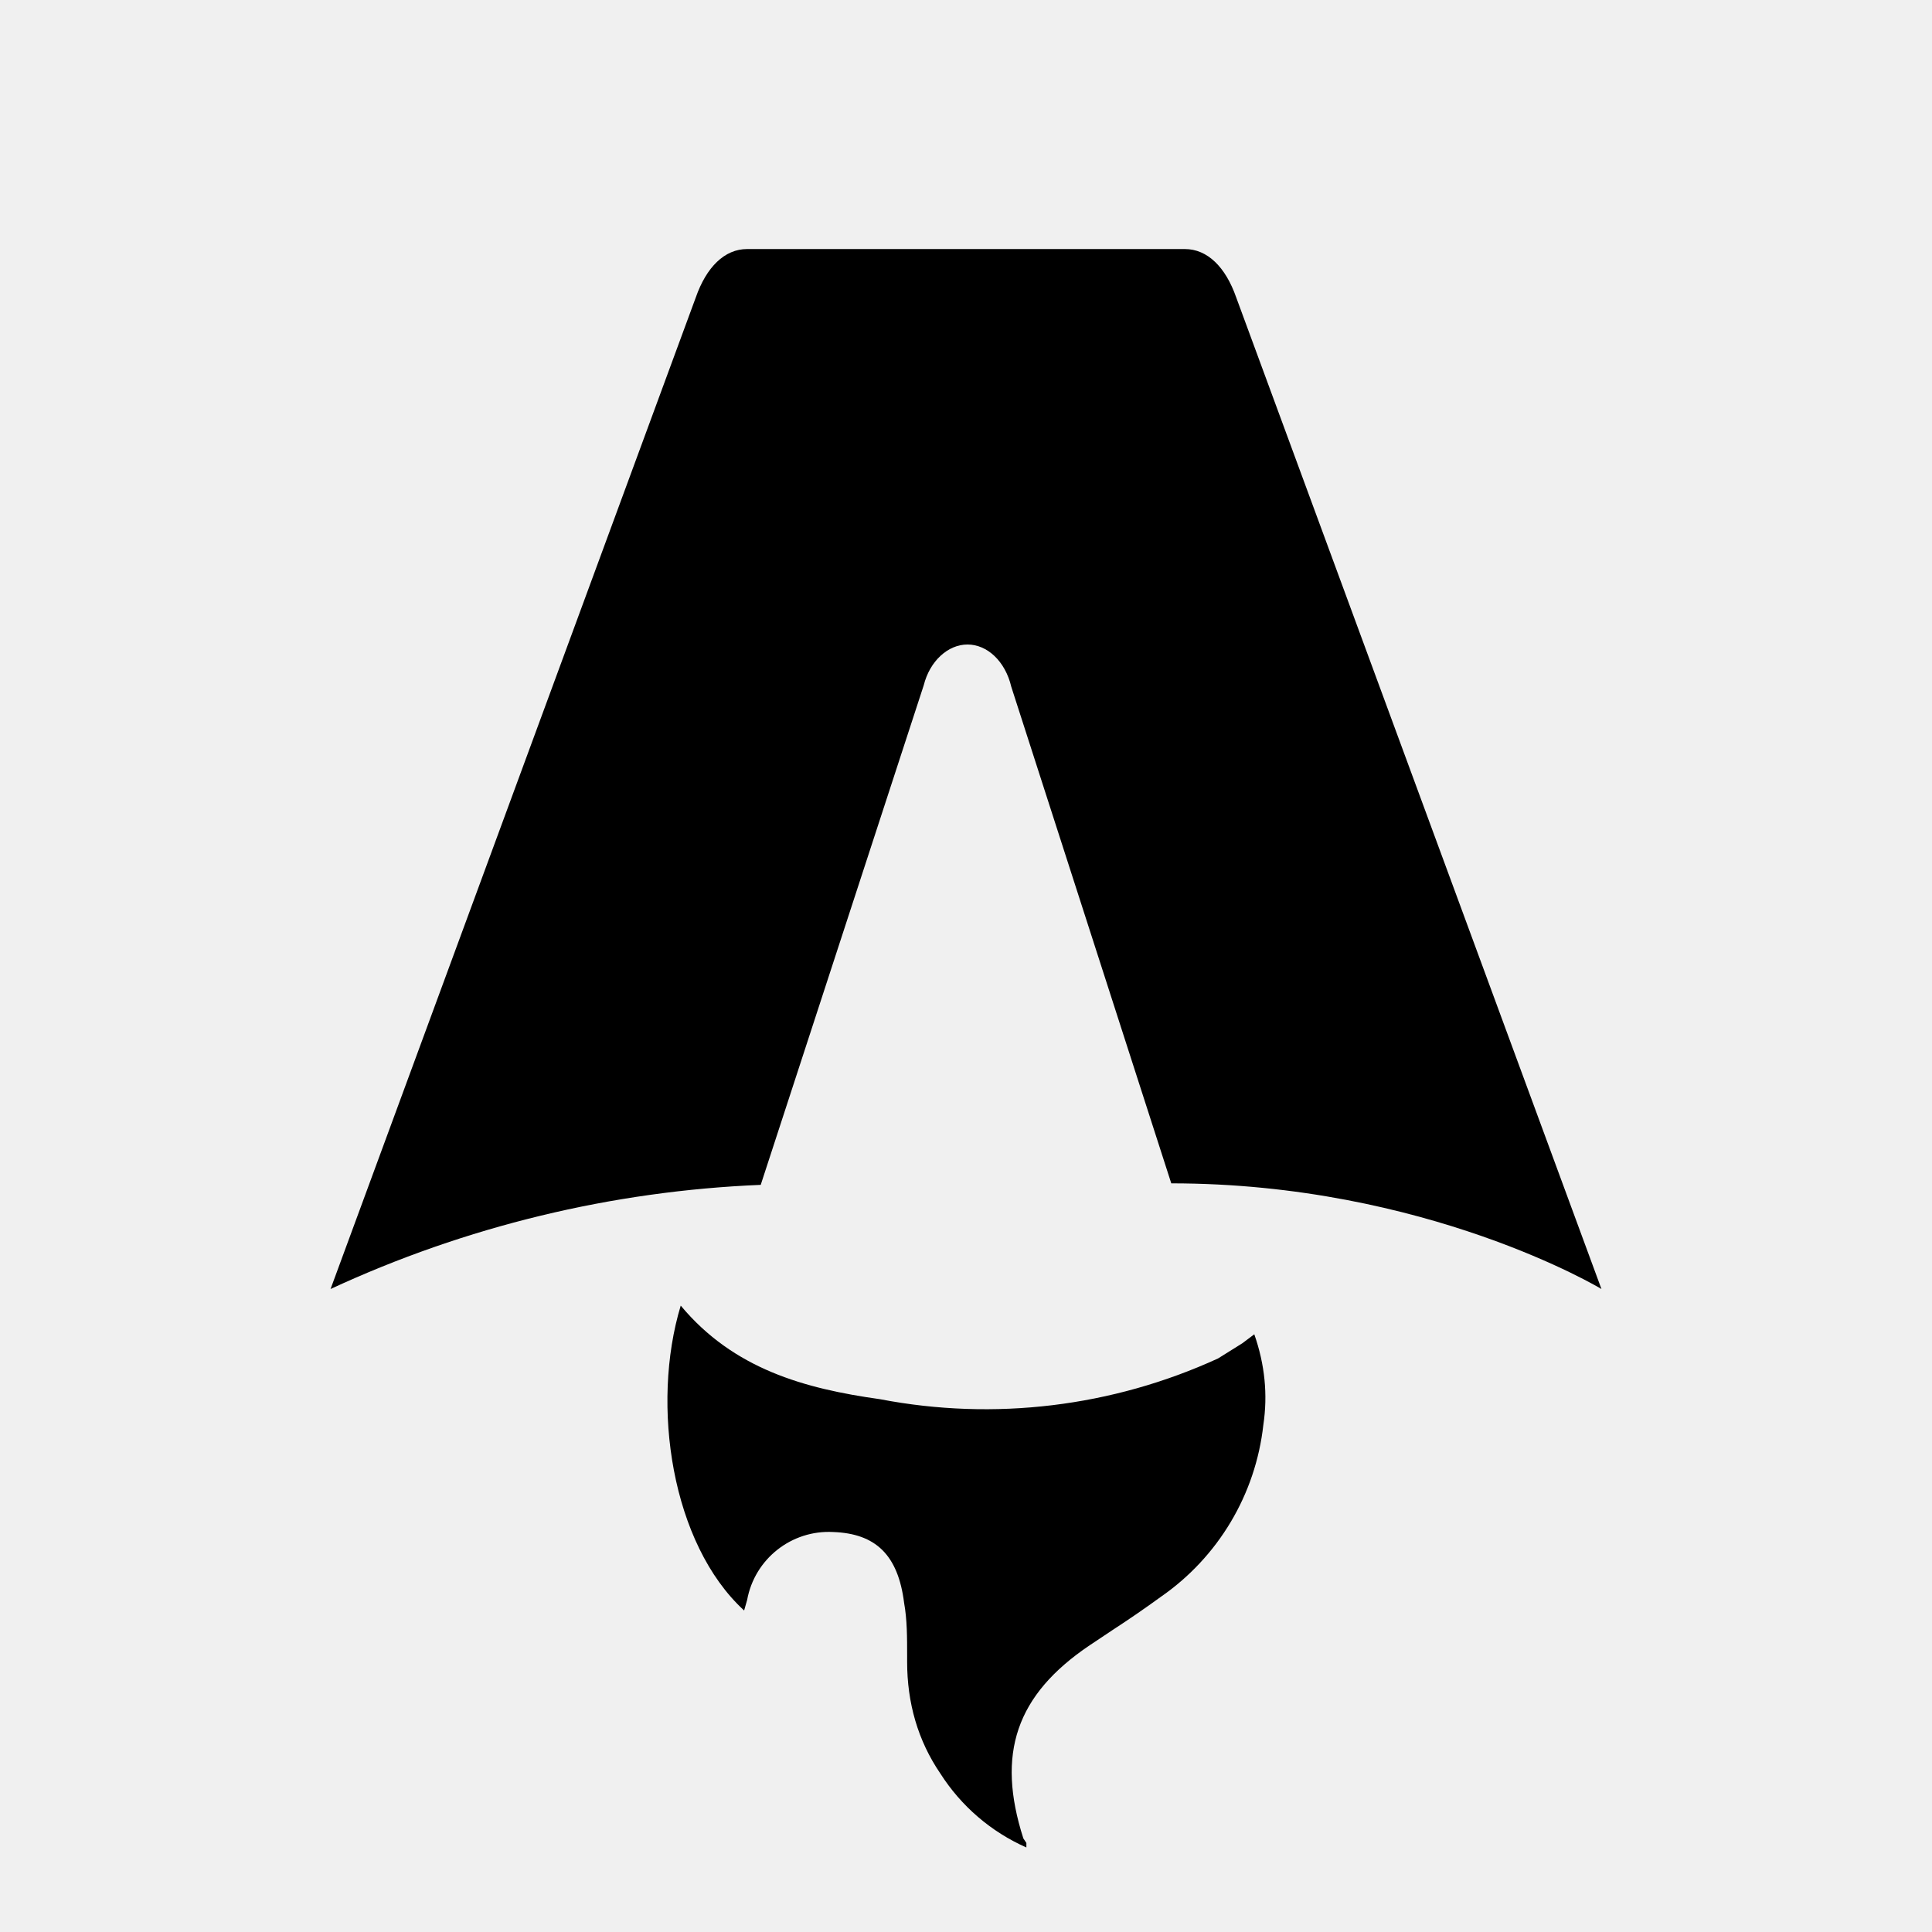
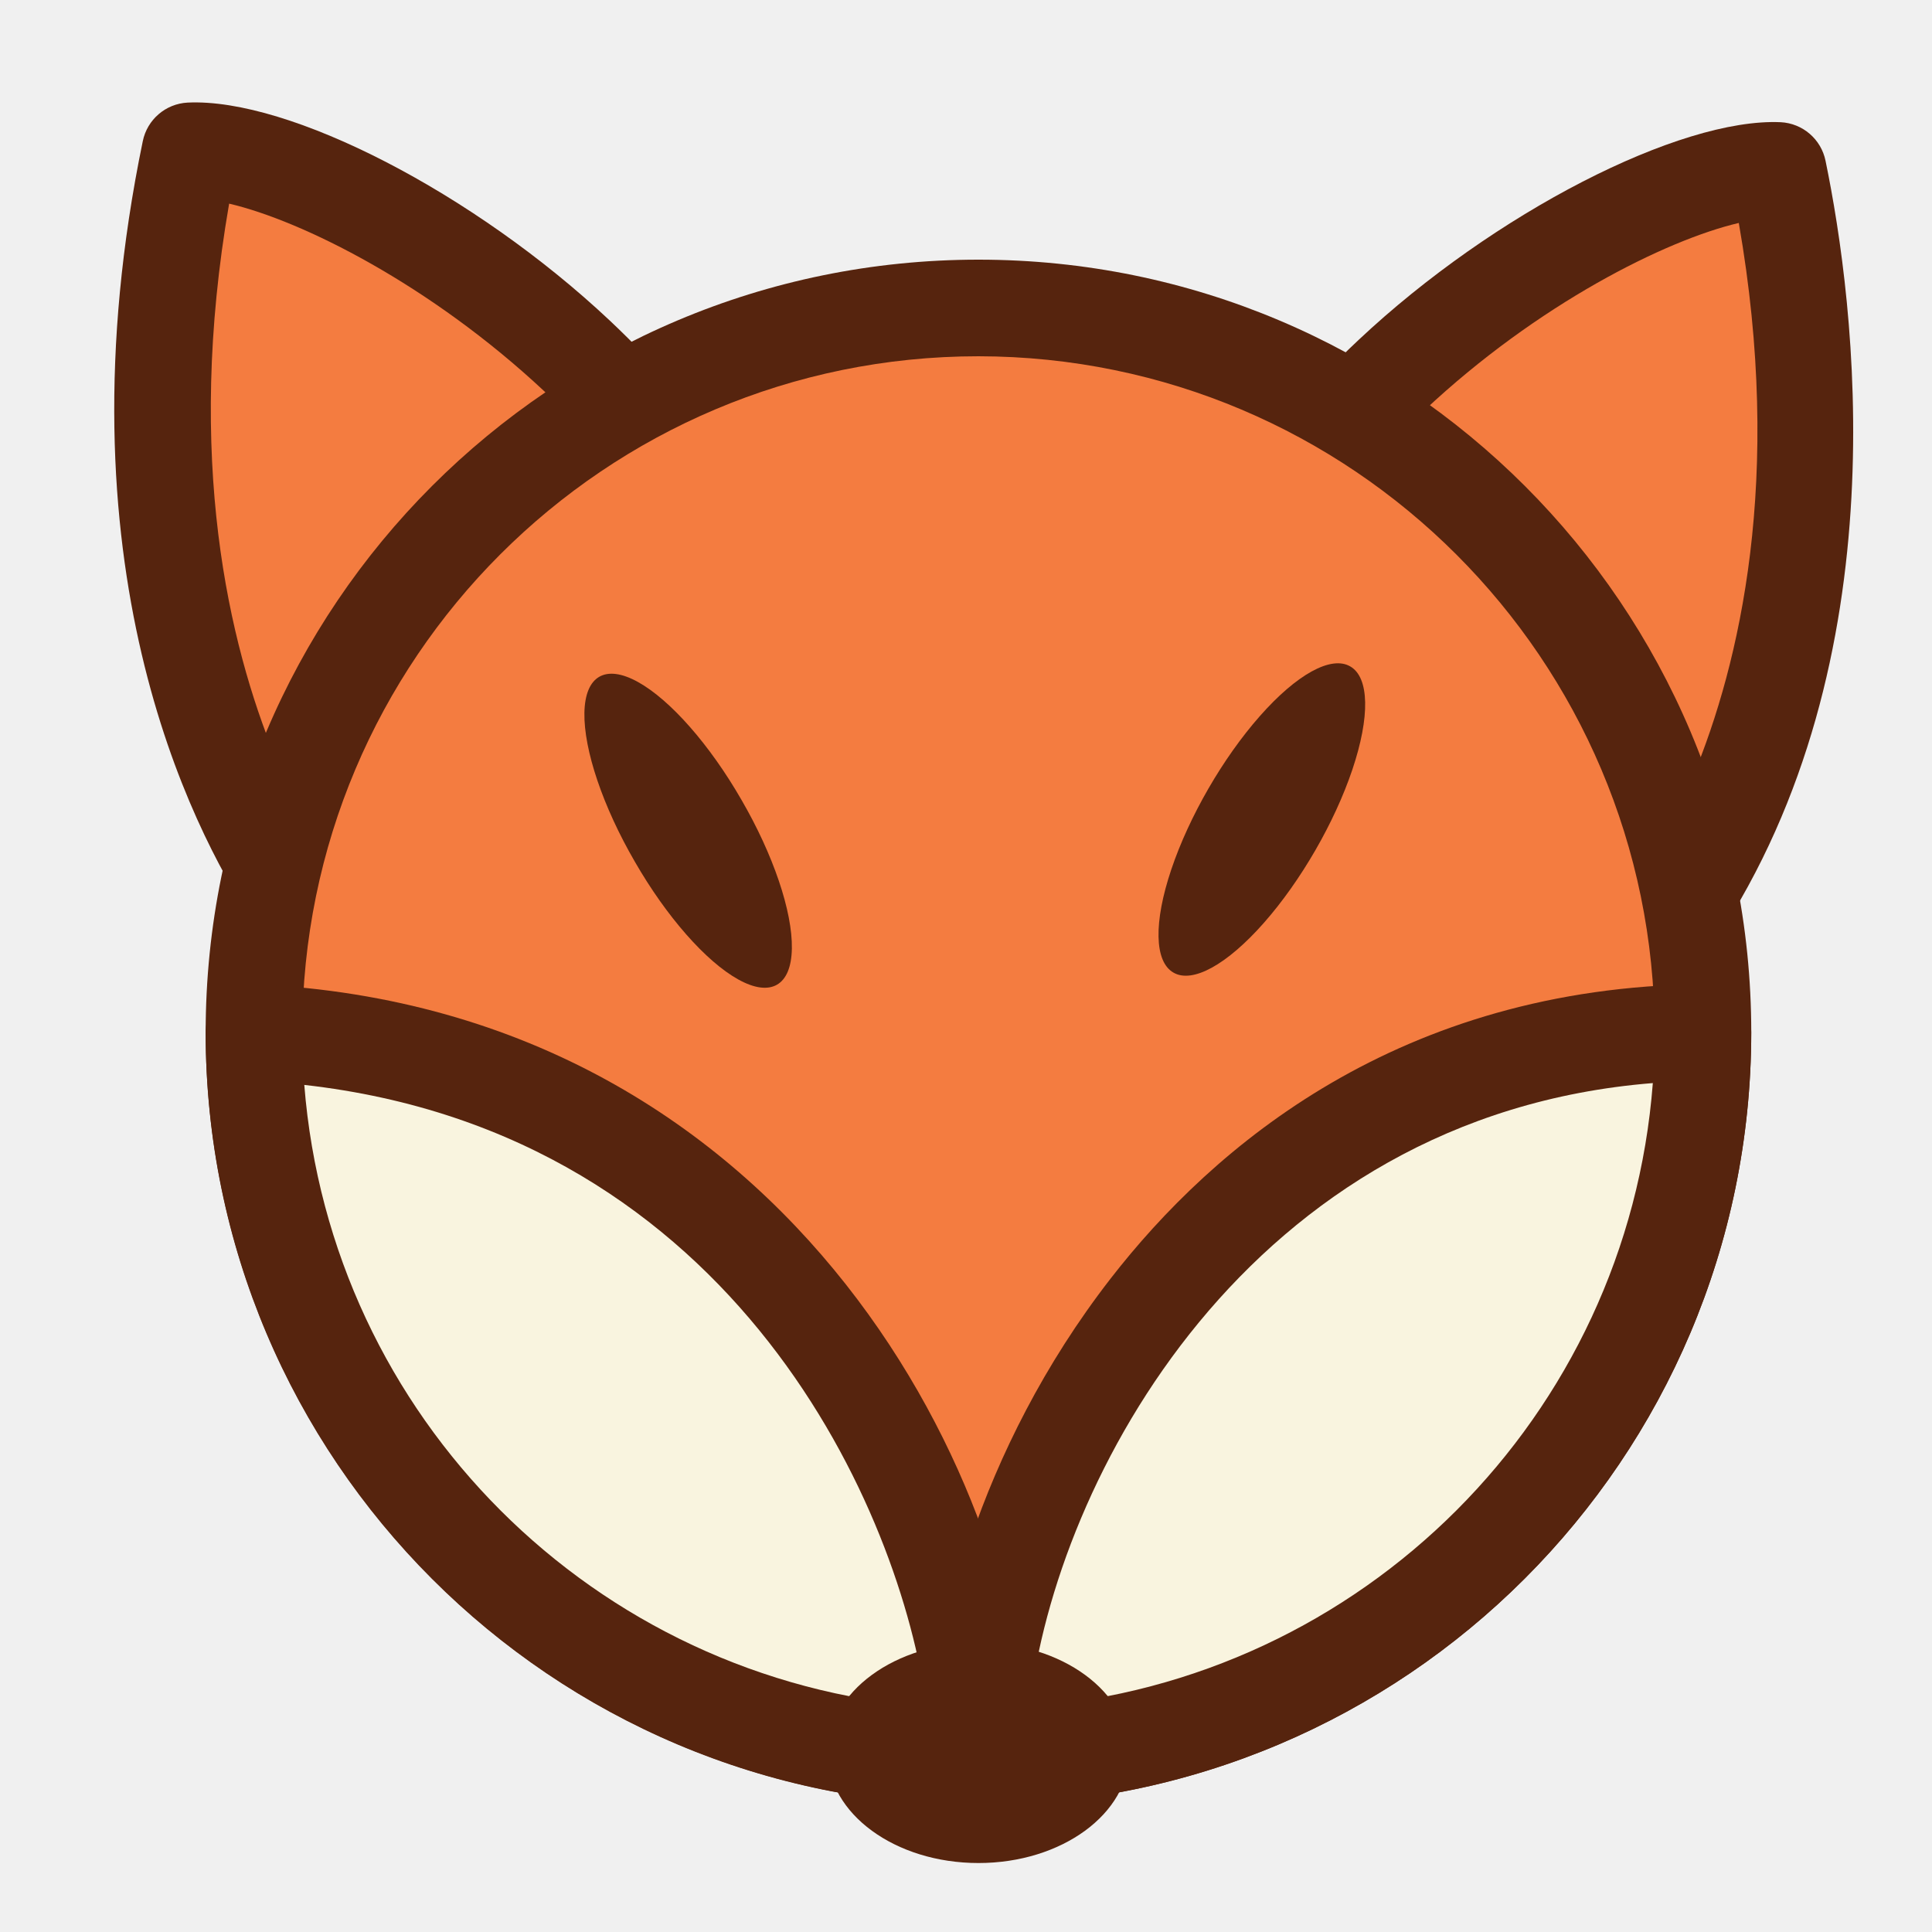
- <svg xmlns="http://www.w3.org/2000/svg" fill="none" viewBox="0 0 128 128">
-   <path d="M50.4 78.5a75.1 75.1 0 0 0-28.5 6.9l24.2-65.7c.7-2 1.9-3.2 3.4-3.2h29c1.5 0 2.7 1.2 3.4 3.2l24.2 65.7s-11.6-7-28.5-7L67 45.5c-.4-1.7-1.6-2.8-2.9-2.8-1.3 0-2.5 1.1-2.9 2.7L50.4 78.5Zm-1.1 28.2Zm-4.2-20.2c-2 6.6-.6 15.8 4.2 20.2a17.5 17.5 0 0 1 .2-.7 5.5 5.5 0 0 1 5.7-4.5c2.8.1 4.3 1.5 4.7 4.7.2 1.1.2 2.3.2 3.5v.4c0 2.7.7 5.2 2.2 7.4a13 13 0 0 0 5.7 4.9v-.3l-.2-.3c-1.8-5.6-.5-9.5 4.4-12.8l1.5-1a73 73 0 0 0 3.2-2.2 16 16 0 0 0 6.8-11.4c.3-2 .1-4-.6-6l-.8.6-1.6 1a37 37 0 0 1-22.4 2.7c-5-.7-9.7-2-13.2-6.2Z" />
-   <style>
-         path { fill: #000; }
-         @media (prefers-color-scheme: dark) {
-             path { fill: #FFF; }
-         }
-     </style>
+ <svg xmlns="http://www.w3.org/2000/svg" t="1735902612157" class="icon" viewBox="0 0 1024 1024" version="1.1" p-id="2613" width="200" height="200">
+   <path d="M942.49 90.266c-75.264-3.686-308.634 136.858-311.245 312.934-0.614 42.445 70.246 220.16 112.64 220.16s35.226-68.506 76.8-76.8c45.414-8.96 180.685-171.315 121.805-456.294z" fill="#F47C40" p-id="2614" />
+   <path d="M743.885 648.96c-13.926 0-27.29-6.707-40.96-20.48-45.67-46.08-97.946-183.245-97.28-225.587 1.434-96.666 63.027-174.49 114.432-222.72 71.68-67.328 170.138-117.76 223.693-115.405a25.6 25.6 0 0 1 23.808 20.48c15.36 74.496 40.55 263.834-58.112 412.774-27.29 41.216-58.624 68.762-83.763 73.83-7.117 1.382-12.032 10.701-19.251 25.6-9.779 20.531-24.576 51.507-62.566 51.507zM921.6 118.17c-38.554 9.011-106.598 42.957-166.656 99.328-80.026 75.11-97.587 142.643-98.253 186.112 0 12.134 11.622 56.32 34.253 107.008 27.187 61.133 47.667 82.944 54.272 87.04 3.891-0.973 7.27-6.195 14.899-22.221 9.574-19.968 22.682-47.411 55.398-53.914 11.725-2.611 51.917-37.99 81.92-110.182 24.576-59.546 47.872-157.696 24.166-293.171z" fill="#56240E" p-id="2615" />
+   <path d="M100.71 80.026c75.315-3.686 308.89 136.858 311.296 312.934 0.614 42.445-70.246 220.16-112.64 220.16s-35.226-68.506-76.8-76.8C177.152 527.36 41.83 365.005 100.71 80.026z" fill="#F47C40" p-id="2616" />
+   <path d="M299.366 638.72c-37.99 0-52.787-30.72-62.618-51.2-7.219-15.36-12.083-24.422-19.2-25.6-25.19-5.12-56.32-32.614-83.763-73.83-32.87-50.074-104.346-189.645-58.112-413.235a25.6 25.6 0 0 1 23.808-20.48c53.811-2.56 151.91 48.026 223.693 115.507 51.2 48.23 112.947 126.054 114.432 222.72 0.614 42.342-51.712 179.2-97.28 225.587-13.67 13.824-27.085 20.531-40.96 20.531zM121.446 107.93c-23.501 135.475 0 233.626 24.371 293.12 29.85 72.192 70.042 107.52 81.92 110.182 32.717 6.502 45.824 33.946 55.398 53.914 7.629 16.026 11.008 21.248 14.899 22.221 6.554-4.045 27.085-25.6 54.272-87.04 22.63-51.2 34.406-94.874 34.253-107.008-0.666-43.469-18.227-111.002-98.253-186.112-60.262-56.32-128.256-90.266-166.861-99.277z" fill="#56240E" p-id="2617" />
+   <path d="M518.605 547.226m-384 0a384 384 0 1 0 768 0 384 384 0 1 0-768 0Z" fill="#F47C40" p-id="2618" />
+   <path d="M518.605 956.826a409.6 409.6 0 1 1 409.6-409.6 410.061 410.061 0 0 1-409.6 409.6z m0-768a358.4 358.4 0 1 0 358.4 358.4 358.81 358.81 0 0 0-358.4-358.4z" fill="#56240E" p-id="2619" />
+   <path d="M518.605 931.226a384.87 384.87 0 0 1-384-384c283.648 13.568 384 272.691 384 384z" fill="#F9F4DF" p-id="2620" />
+   <path d="M518.605 956.826a410.061 410.061 0 0 1-409.6-409.6 25.6 25.6 0 0 1 7.936-18.534 25.19 25.19 0 0 1 18.893-7.014c288.563 13.773 408.371 273.562 408.371 409.6a25.6 25.6 0 0 1-25.6 25.549zM161.28 575.027a358.963 358.963 0 0 0 329.779 329.574c-13.466-102.093-99.789-303.718-329.779-329.574z" fill="#56240E" p-id="2621" />
+   <path d="M902.605 547.226a384.256 384.256 0 0 1-384 384c0-124.979 112.64-381.133 384-384z" fill="#F9F4DF" p-id="2622" />
+   <path d="M518.605 956.826a25.6 25.6 0 0 1-25.6-25.6c0-60.058 25.037-162.509 95.59-253.491 54.528-70.298 153.242-154.419 313.754-156.109a26.573 26.573 0 0 1 18.278 7.424 25.6 25.6 0 0 1 7.578 18.176 410.061 410.061 0 0 1-409.6 409.6z m357.427-382.771c-214.579 17.152-316.621 210.534-330.24 330.547a358.963 358.963 0 0 0 330.24-330.547z" fill="#56240E" p-id="2623" />
+   <path d="M336.438 456.642a93.696 32.666 60 1 0 56.578-32.666 93.696 32.666 60 1 0-56.578 32.666Z" fill="#56240E" p-id="2624" />
+   <path d="M621.953 515.499a32.666 93.696 30 1 0 93.696-162.286 32.666 93.696 30 1 0-93.696 162.286Z" fill="#56240E" p-id="2625" />
+   <path d="M438.733 929.024a79.872 58.419 0 1 0 159.744 0 79.872 58.419 0 1 0-159.744 0Z" fill="#56240E" p-id="2626" />
</svg>
